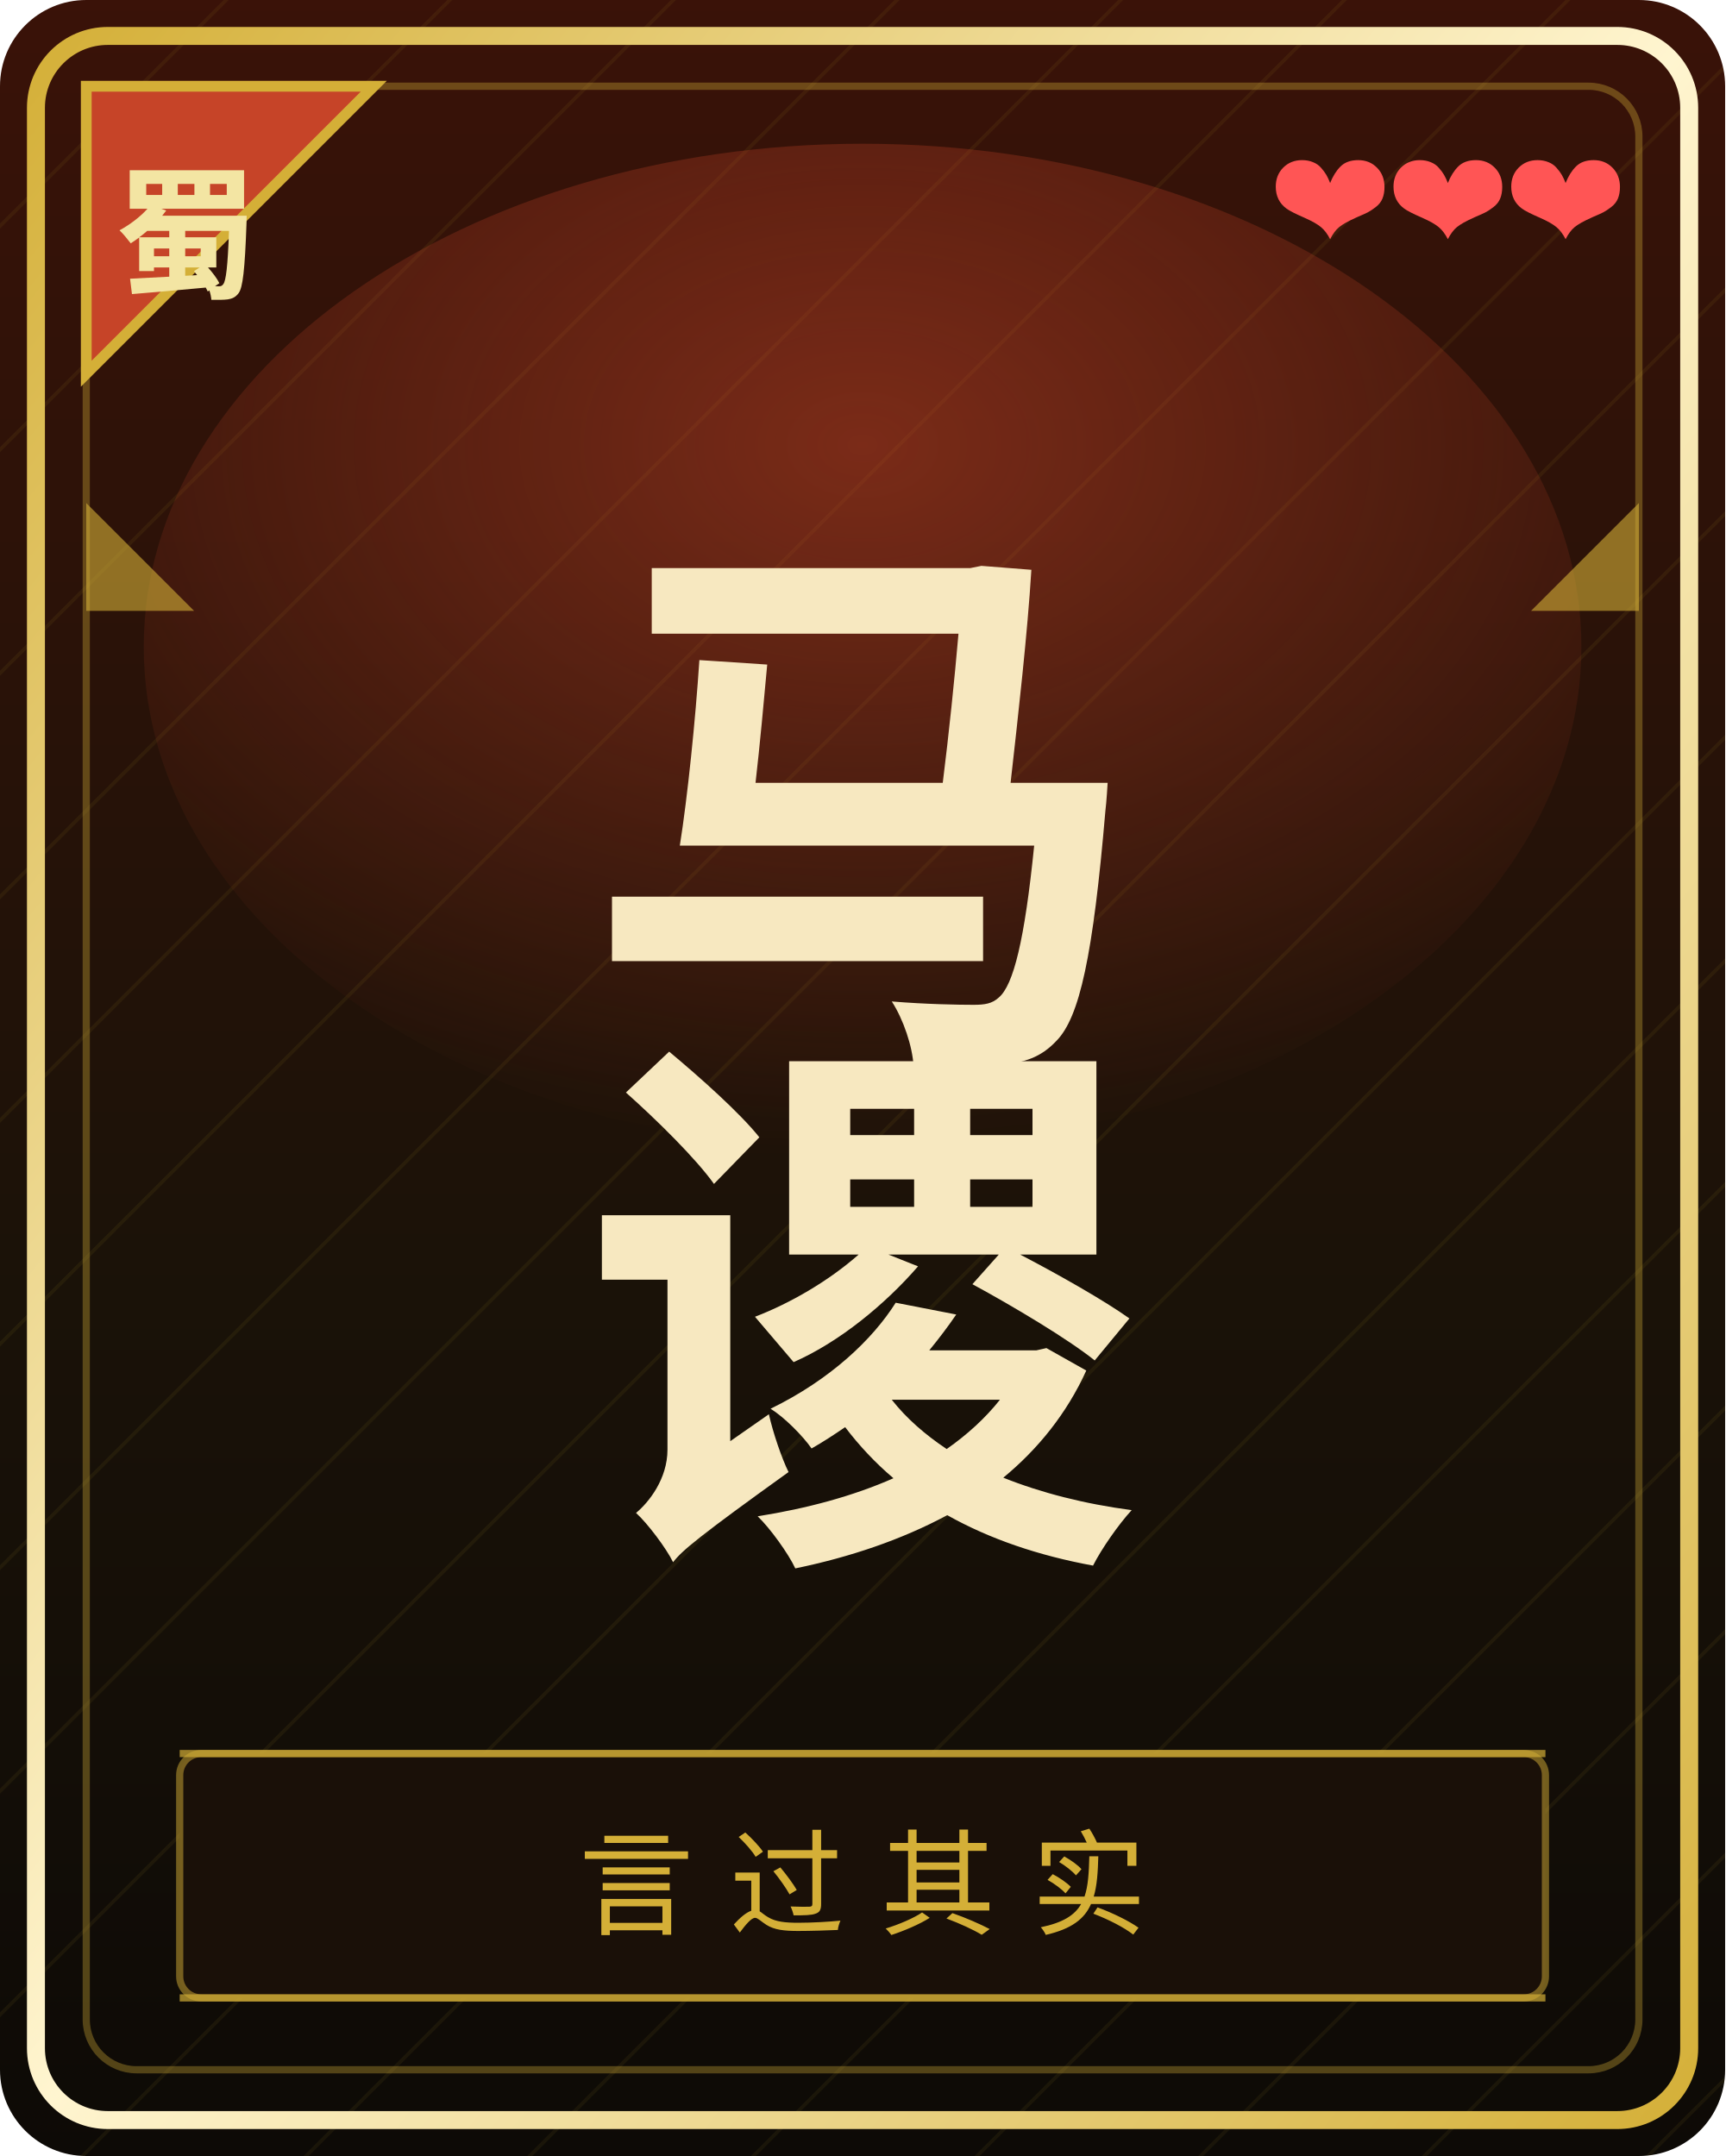
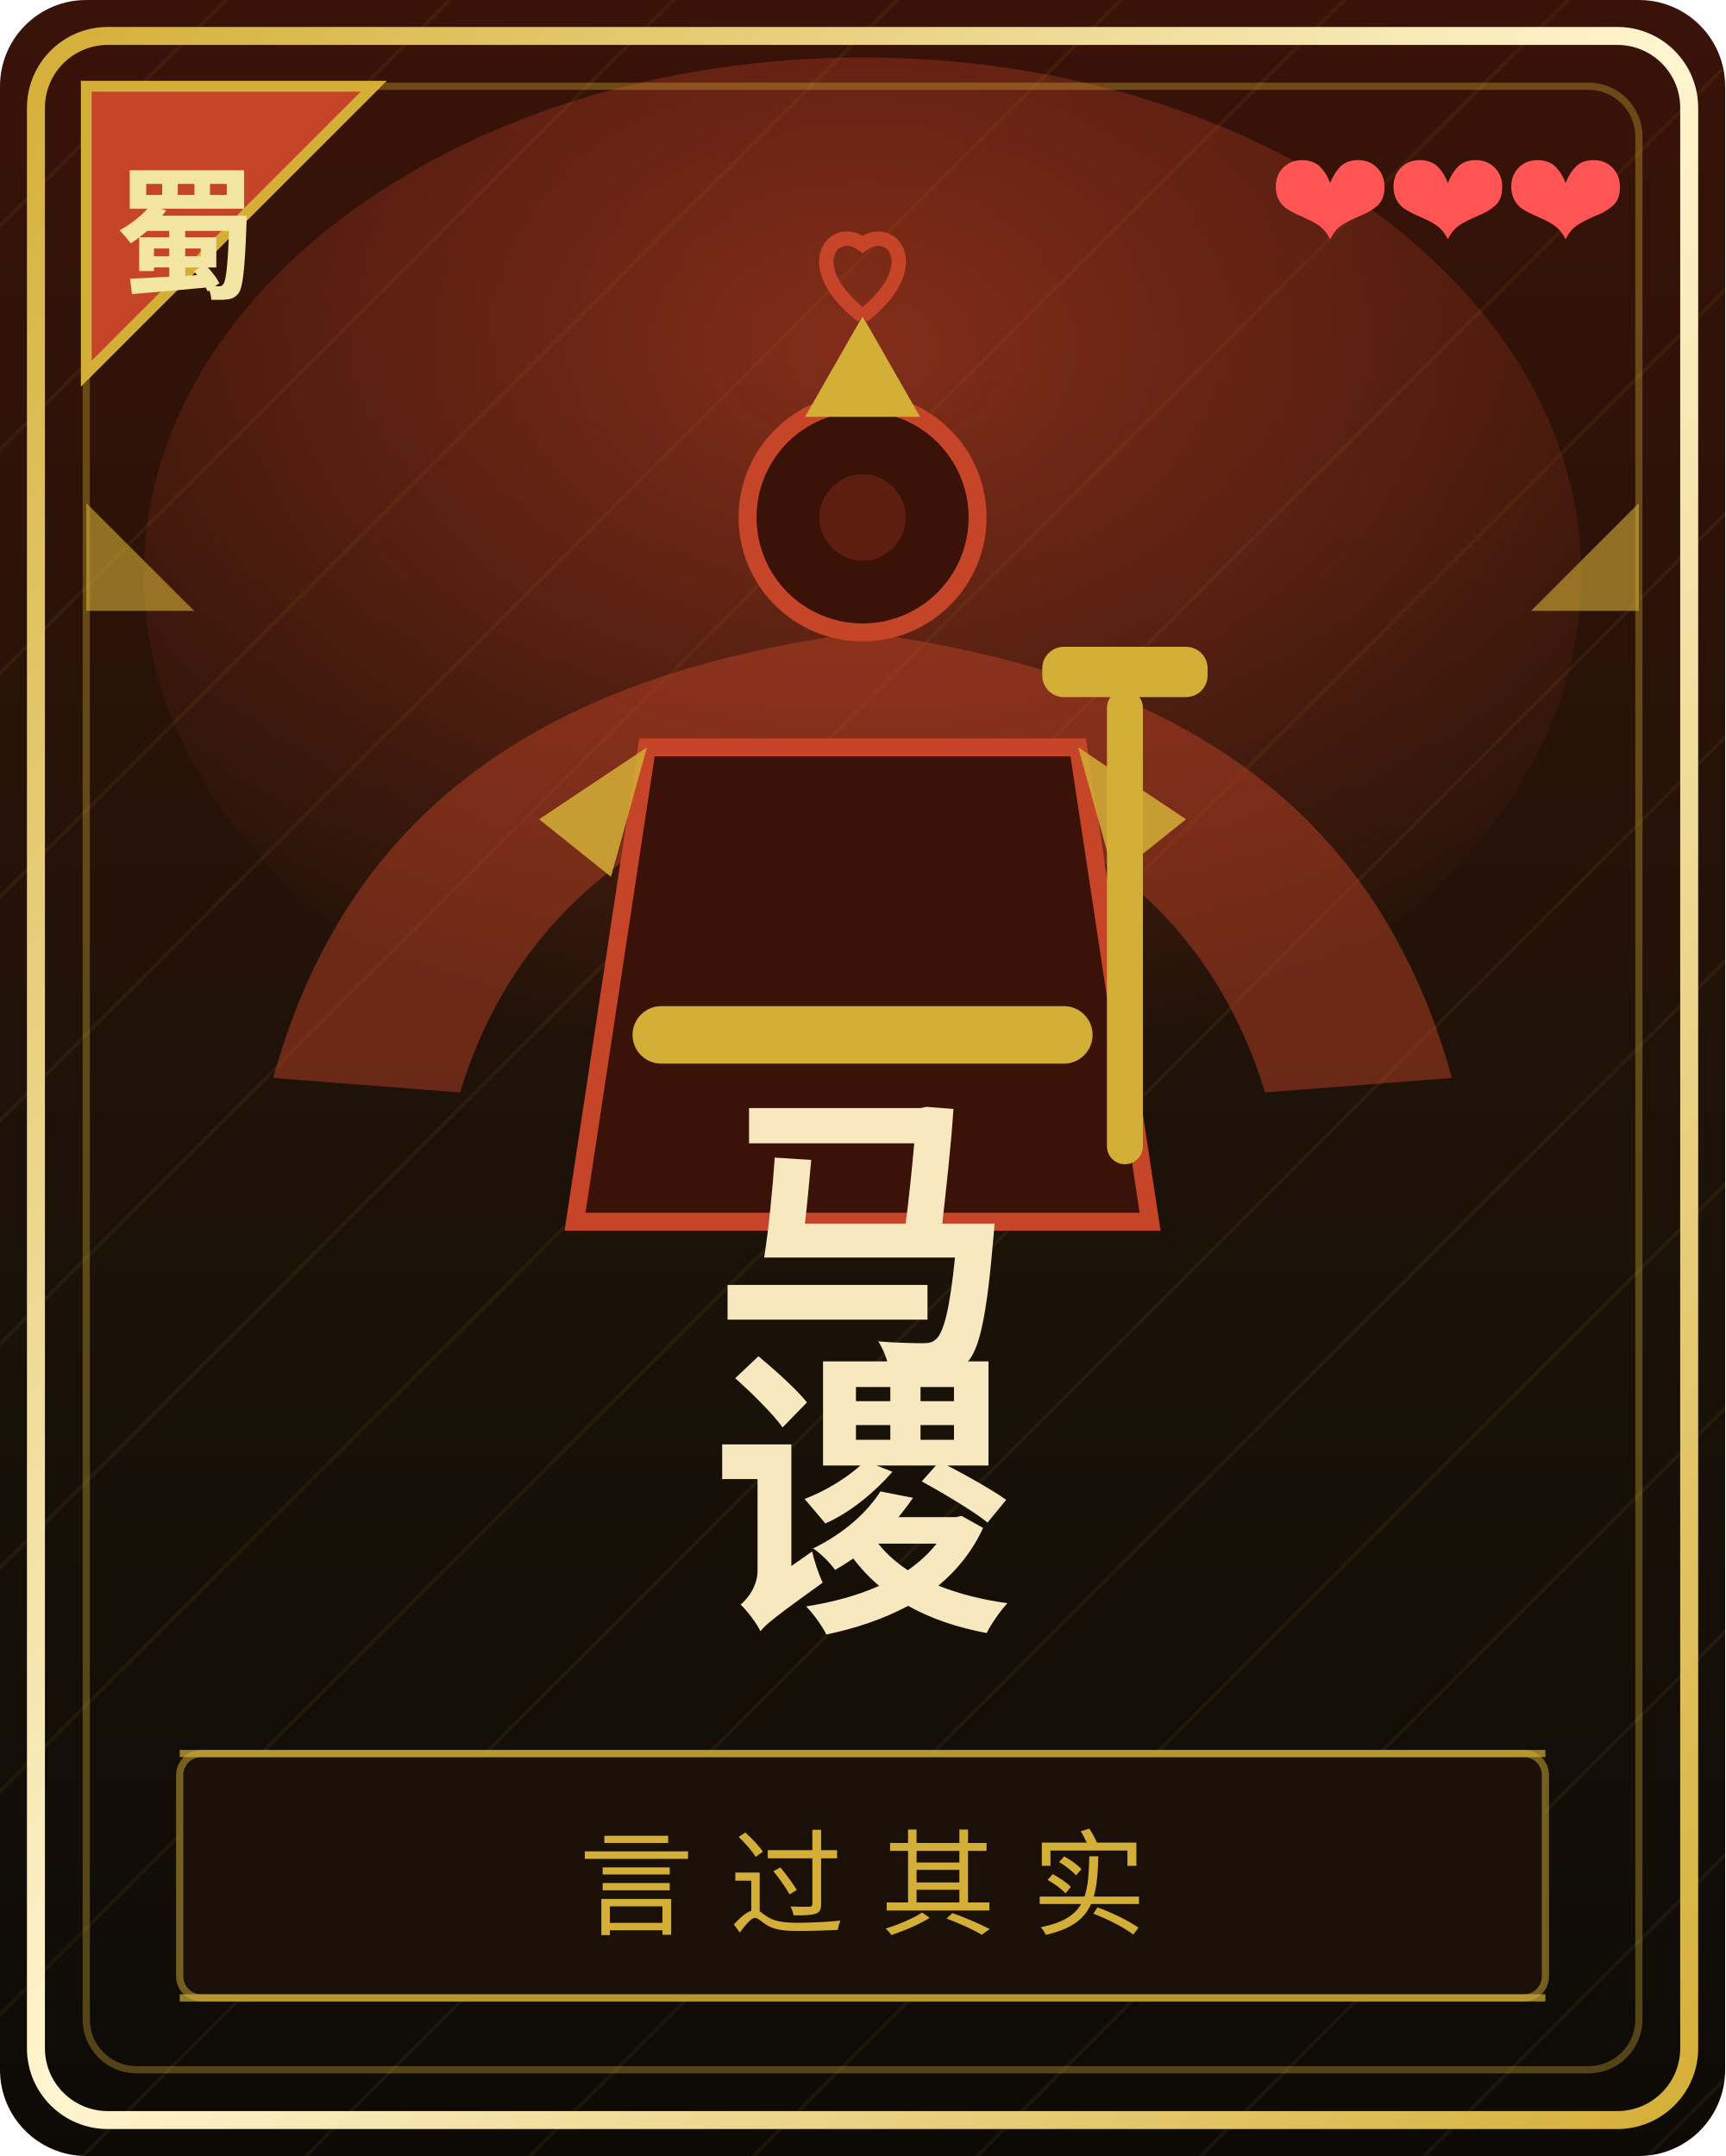
<svg xmlns="http://www.w3.org/2000/svg" width="240" height="300" viewBox="0 0 240 300">
  <defs>
    <linearGradient id="bg" x1="0" y1="0" x2="0" y2="1">
      <stop offset="0" stop-color="#3a1208" />
      <stop offset="0.6" stop-color="#1a1208" />
      <stop offset="1" stop-color="#0d0a06" />
    </linearGradient>
    <linearGradient id="frame" x1="0" y1="0" x2="1" y2="1">
      <stop offset="0" stop-color="#d4af37" />
      <stop offset="0.5" stop-color="#fff5d0" />
      <stop offset="1" stop-color="#d4af37" />
    </linearGradient>
-     <radialGradient id="glow" cx="0.5" cy="0.3" r="0.7">
-       <stop offset="0" stop-color="#c64428" stop-opacity="0.5" />
+     <radialGradient id="glow" cx="0.5" cy="0.28" r="0.7">
+       <stop offset="0" stop-color="#c64428" stop-opacity="0.55" />
      <stop offset="1" stop-color="#c64428" stop-opacity="0" />
    </radialGradient>
    <pattern id="bgPattern" patternUnits="userSpaceOnUse" width="22" height="22" patternTransform="rotate(45)">
      <line x1="0" y1="0" x2="0" y2="22" stroke="#d4af37" stroke-opacity="0.07" stroke-width="1" />
    </pattern>
  </defs>
  <rect width="240" height="300" rx="12" fill="url(#bg)" />
  <rect width="240" height="300" rx="12" fill="url(#bgPattern)" />
-   <ellipse cx="120" cy="90" rx="100" ry="70" fill="url(#glow)" />
+   <ellipse cx="120" cy="80" rx="100" ry="72" fill="url(#glow)" />
+   <g transform="translate(120,92)">
+     <path d="M0,-4 C-46,2 -72,22 -82,58 L-56,60 C-48,34 -28,20 0,14 Z" fill="#c64428" opacity="0.45" />
+     <path d="M0,-4 C46,2 72,22 82,58 L56,60 C48,34 28,20 0,14 Z" fill="#c64428" opacity="0.45" />
+     <path d="M-30,12 L30,12 L40,78 L-40,78 Z" fill="#3a1208" stroke="#c64428" stroke-width="2.5" />
+     <rect x="-32" y="48" width="64" height="8" rx="4" fill="#d4af37" />
+     <path d="M-30,12 L-45,22 L-35,30 Z" fill="#d4af37" opacity="0.85" />
+     <path d="M30,12 L45,22 L35,30 Z" fill="#d4af37" opacity="0.85" />
+     <circle cx="0" cy="-20" r="16" fill="#3a1208" stroke="#c64428" stroke-width="2.5" />
+     <circle cx="0" cy="-20" r="6" fill="#c64428" opacity="0.25" />
+     <path d="M-8,-34 L0,-48 L8,-34 Z" fill="#d4af37" />
+     <path d="M0,-48 C-9,-55 -4,-61 0,-58 C4,-61 9,-55 0,-48" stroke="#c64428" stroke-width="2" fill="none" />
+     <rect x="34" y="4" width="5" height="66" rx="2.5" fill="#d4af37" />
+     <rect x="25" y="-2" width="23" height="7" rx="3" fill="#d4af37" />
+   </g>
+   <text x="120" y="187.7" text-anchor="middle" font-size="42" font-family="STKaiti,KaiTi,STSong,serif" font-weight="bold" fill="#f7e8c0" style="text-shadow:0 2px 8px rgba(0,0,0,.7);letter-spacing:3px">马</text>
+   <text x="120" y="223.7" text-anchor="middle" font-size="42" font-family="STKaiti,KaiTi,STSong,serif" font-weight="bold" fill="#f7e8c0" style="text-shadow:0 2px 8px rgba(0,0,0,.7);letter-spacing:3px">谡</text>
  <rect x="5" y="5" width="230" height="290" rx="10" fill="none" stroke="url(#frame)" stroke-width="2.5" />
  <rect x="12" y="12" width="216" height="276" rx="7" fill="none" stroke="#d4af37" stroke-opacity="0.35" stroke-width="1" />
  <polygon points="12,12 52,12 12,52" fill="#c64428" stroke="#d4af37" stroke-width="1.5" />
  <text x="26" y="40" font-size="20" text-anchor="middle" font-family="STKaiti,KaiTi,serif" font-weight="bold" fill="#f3e5a3">蜀</text>
  <text x="226" y="34" font-size="18" text-anchor="end" fill="#ff5555">❤❤❤</text>
-   <text x="120" y="141.3" text-anchor="middle" font-size="78" font-family="STKaiti,KaiTi,STSong,serif" font-weight="bold" fill="#f7e8c0" style="text-shadow:0 2px 8px rgba(0,0,0,.7);letter-spacing:3px">马</text>
-   <text x="120" y="211.3" text-anchor="middle" font-size="78" font-family="STKaiti,KaiTi,STSong,serif" font-weight="bold" fill="#f7e8c0" style="text-shadow:0 2px 8px rgba(0,0,0,.7);letter-spacing:3px">谡</text>
  <rect x="25" y="244" width="190" height="34" rx="3" fill="#1a1008" stroke="#d4af37" stroke-opacity="0.5" />
  <line x1="25" y1="244" x2="215" y2="244" stroke="#d4af37" stroke-opacity="0.7" />
  <line x1="25" y1="278" x2="215" y2="278" stroke="#d4af37" stroke-opacity="0.7" />
  <text x="120" y="268" text-anchor="middle" font-size="16" font-family="STKaiti,KaiTi,STSong,serif" letter-spacing="5px" fill="#d4af37">言过其实</text>
  <path d="M12 70 L12 85 L27 85 Z" fill="#d4af37" opacity="0.6" />
  <path d="M228 70 L228 85 L213 85 Z" fill="#d4af37" opacity="0.6" />
</svg>
